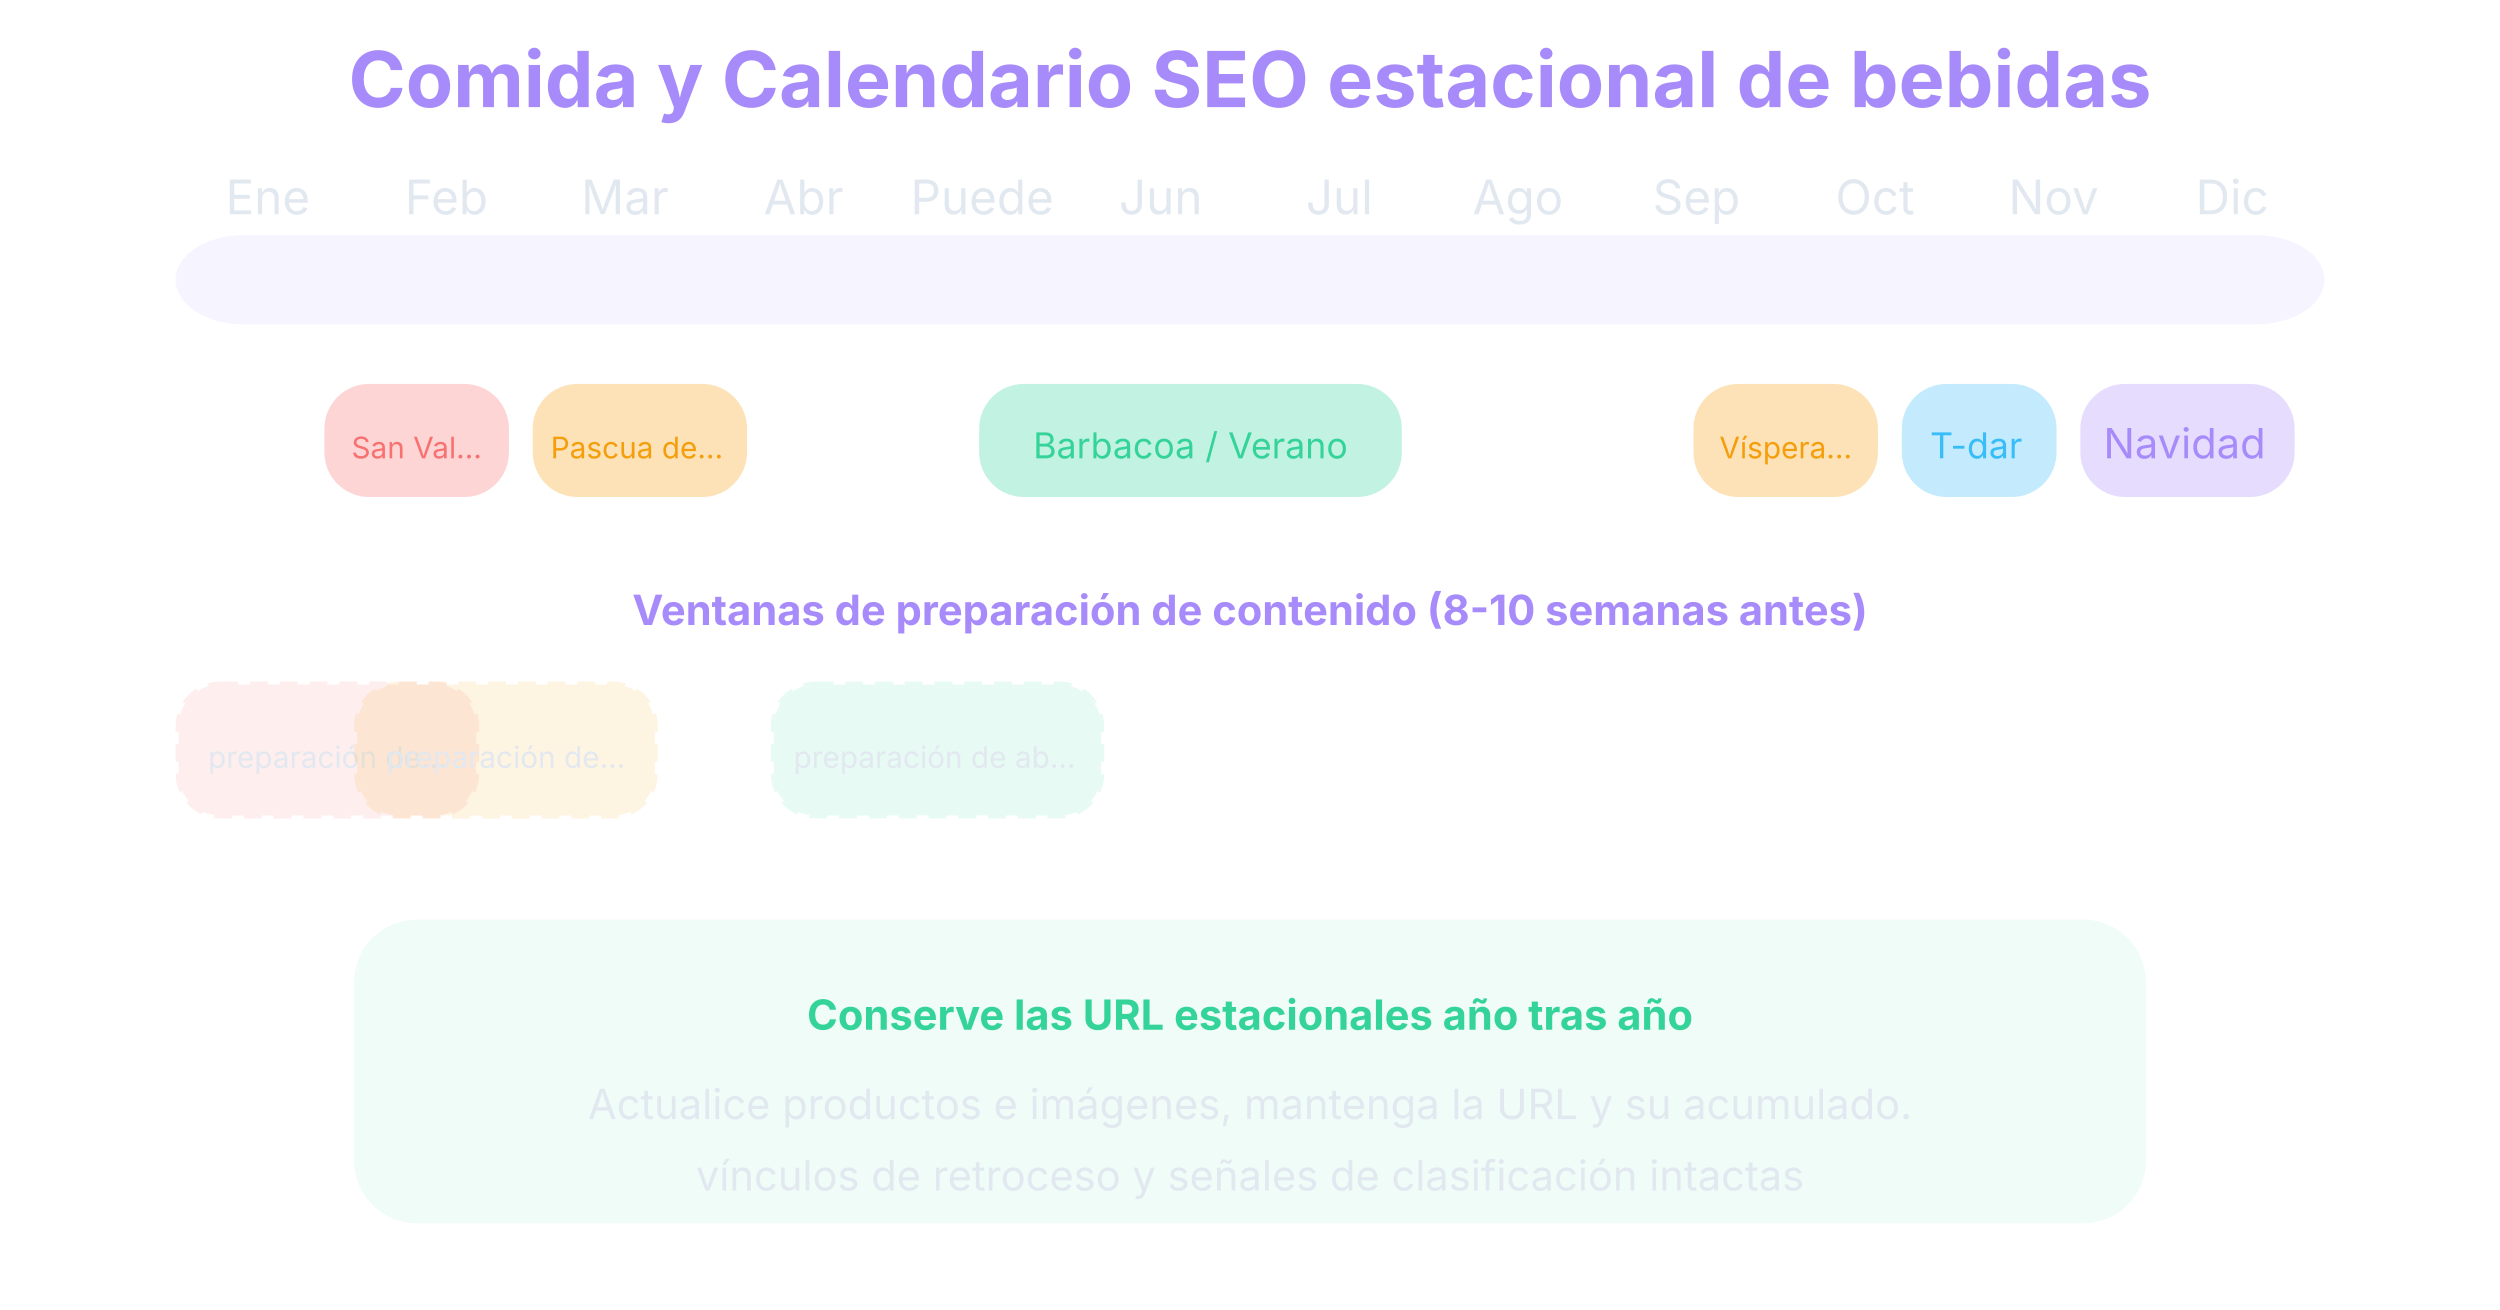
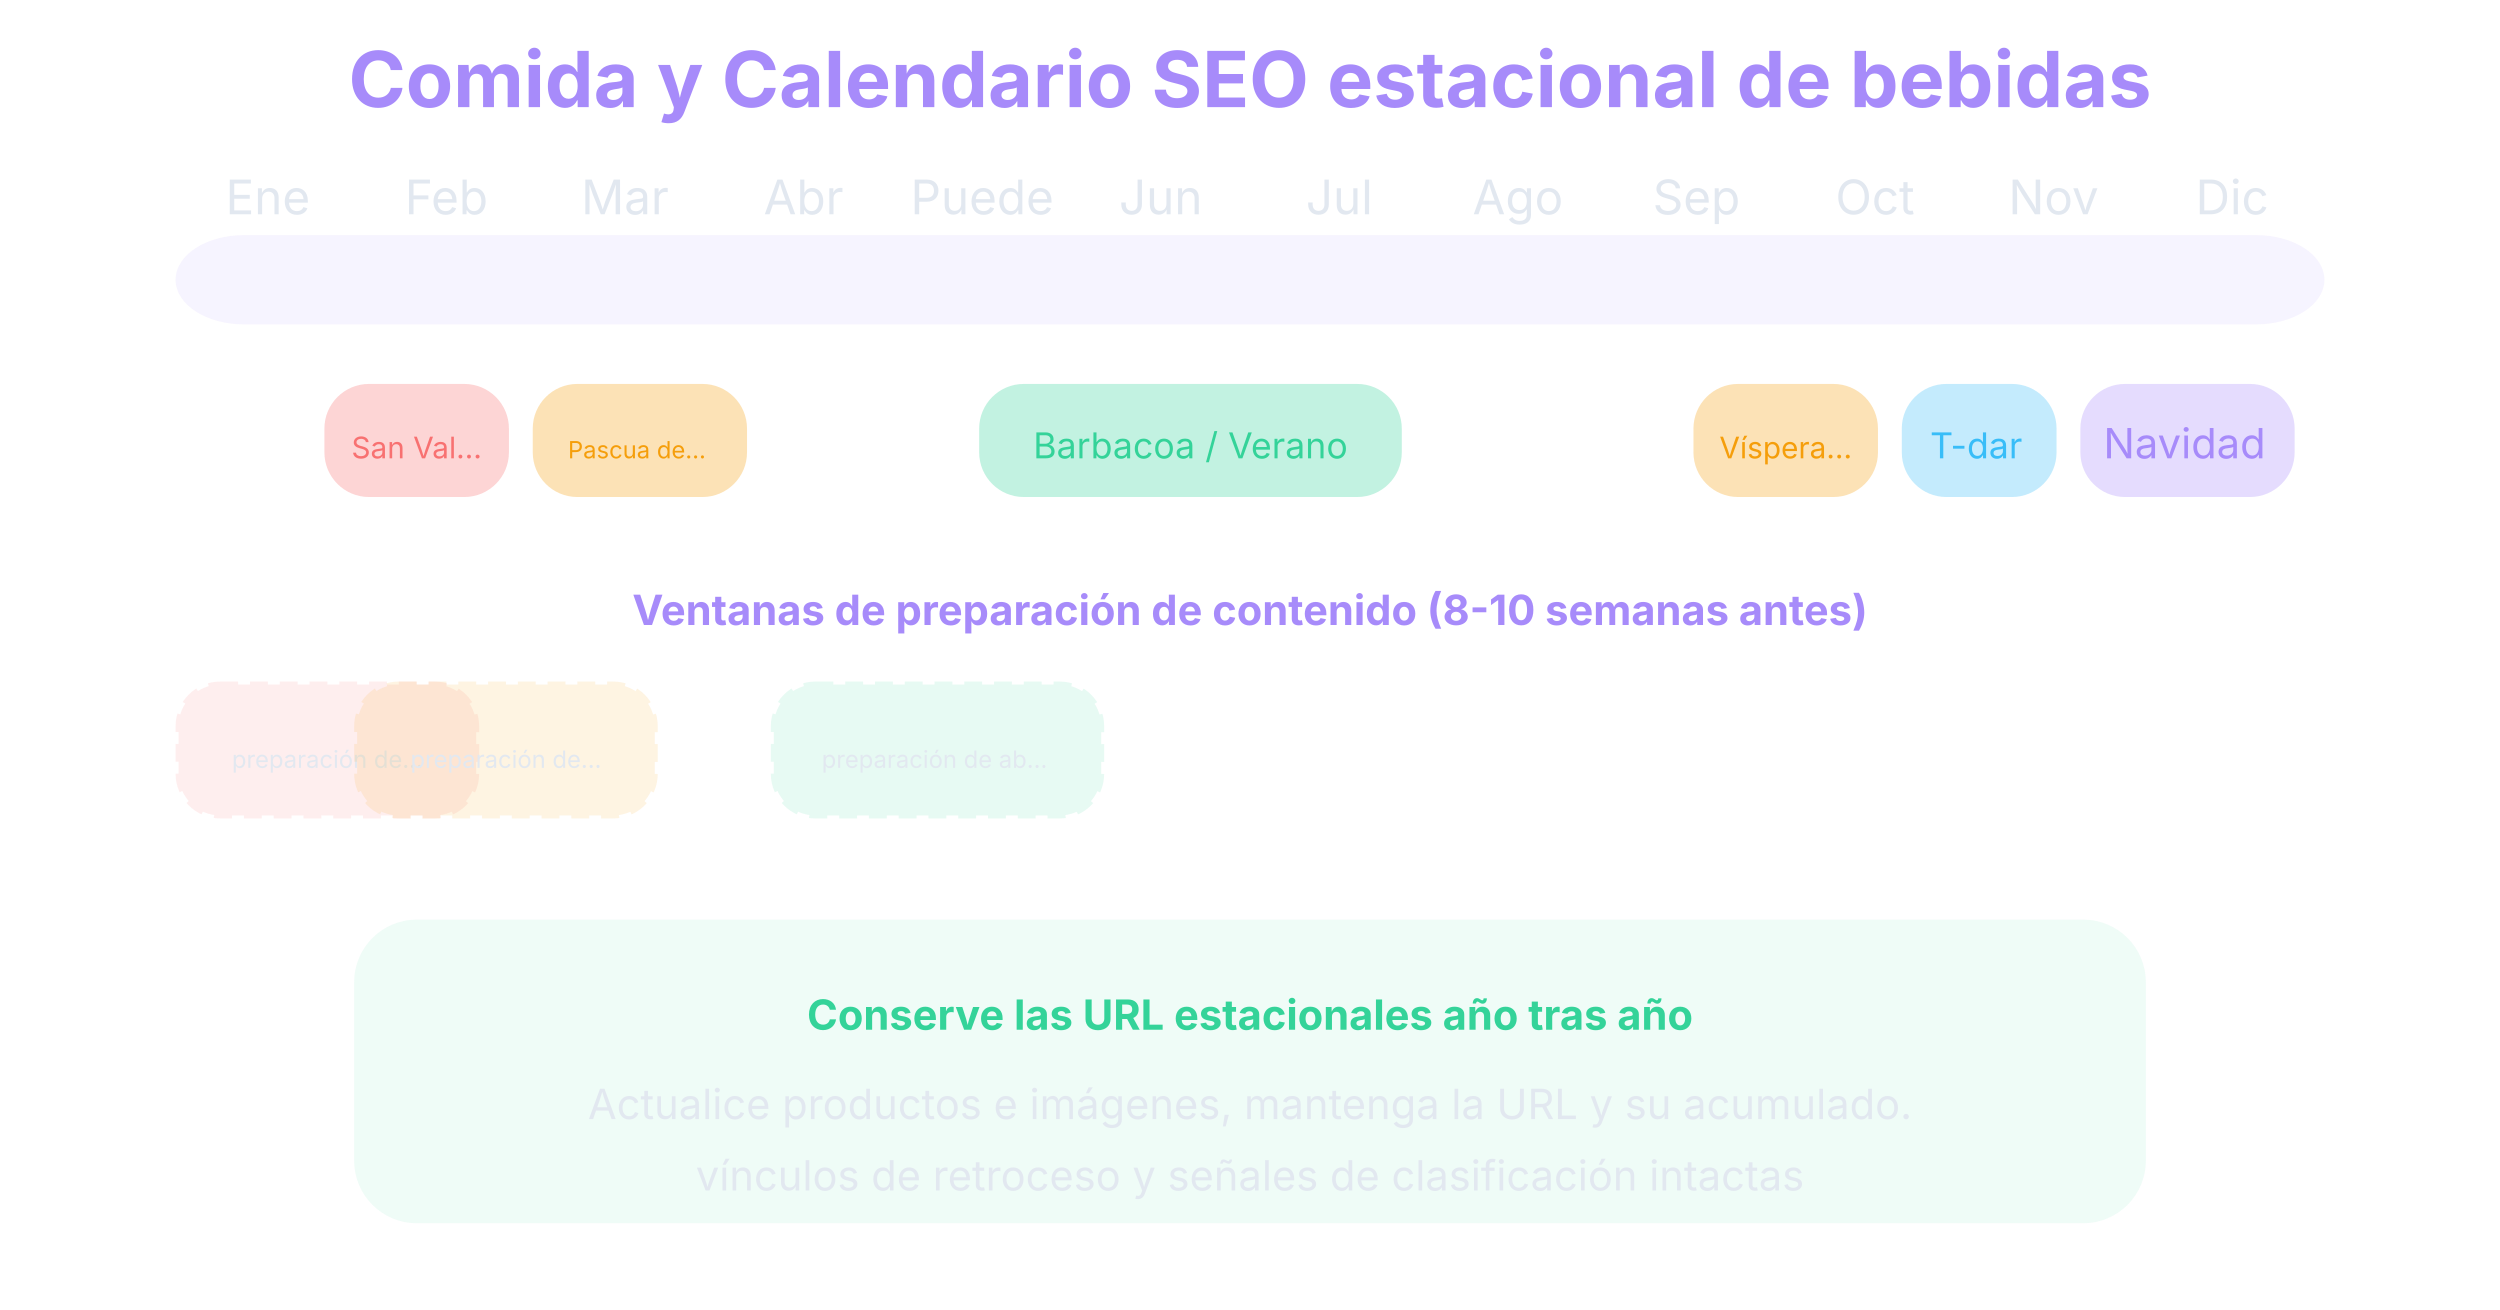
<svg xmlns="http://www.w3.org/2000/svg" viewBox="0 0 420 220" fill="none">
  <text x="210" y="18" text-anchor="middle" font-family="Inter, -apple-system, BlinkMacSystemFont, 'Segoe UI', Roboto, sans-serif" font-size="13" font-weight="bold" fill="#a78bfa">Comida y Calendario SEO estacional de bebidas</text>
  <rect x="30" y="40" width="360" height="14" rx="11" fill="#a78bfa" opacity="0.1" stroke="#a78bfa" stroke-width="1" />
  <text x="45" y="36" text-anchor="middle" font-family="Inter, -apple-system, BlinkMacSystemFont, 'Segoe UI', Roboto, sans-serif" font-size="8" fill="#e2e8f0">Ene</text>
  <text x="75" y="36" text-anchor="middle" font-family="Inter, -apple-system, BlinkMacSystemFont, 'Segoe UI', Roboto, sans-serif" font-size="8" fill="#e2e8f0">Feb</text>
  <text x="105" y="36" text-anchor="middle" font-family="Inter, -apple-system, BlinkMacSystemFont, 'Segoe UI', Roboto, sans-serif" font-size="8" fill="#e2e8f0">Mar</text>
  <text x="135" y="36" text-anchor="middle" font-family="Inter, -apple-system, BlinkMacSystemFont, 'Segoe UI', Roboto, sans-serif" font-size="8" fill="#e2e8f0">Abr</text>
  <text x="165" y="36" text-anchor="middle" font-family="Inter, -apple-system, BlinkMacSystemFont, 'Segoe UI', Roboto, sans-serif" font-size="8" fill="#e2e8f0">Puede</text>
  <text x="195" y="36" text-anchor="middle" font-family="Inter, -apple-system, BlinkMacSystemFont, 'Segoe UI', Roboto, sans-serif" font-size="8" fill="#e2e8f0">Jun</text>
  <text x="225" y="36" text-anchor="middle" font-family="Inter, -apple-system, BlinkMacSystemFont, 'Segoe UI', Roboto, sans-serif" font-size="8" fill="#e2e8f0">Jul</text>
  <text x="255" y="36" text-anchor="middle" font-family="Inter, -apple-system, BlinkMacSystemFont, 'Segoe UI', Roboto, sans-serif" font-size="8" fill="#e2e8f0">Ago</text>
  <text x="285" y="36" text-anchor="middle" font-family="Inter, -apple-system, BlinkMacSystemFont, 'Segoe UI', Roboto, sans-serif" font-size="8" fill="#e2e8f0">Sep</text>
  <text x="315" y="36" text-anchor="middle" font-family="Inter, -apple-system, BlinkMacSystemFont, 'Segoe UI', Roboto, sans-serif" font-size="8" fill="#e2e8f0">Oct</text>
  <text x="345" y="36" text-anchor="middle" font-family="Inter, -apple-system, BlinkMacSystemFont, 'Segoe UI', Roboto, sans-serif" font-size="8" fill="#e2e8f0">Nov</text>
  <text x="375" y="36" text-anchor="middle" font-family="Inter, -apple-system, BlinkMacSystemFont, 'Segoe UI', Roboto, sans-serif" font-size="8" fill="#e2e8f0">Dic</text>
  <rect x="55" y="65" width="30" height="18" rx="7" fill="#f87171" opacity="0.3" stroke="#f87171" stroke-width="1" />
  <text x="70" y="77" text-anchor="middle" font-family="Inter, -apple-system, BlinkMacSystemFont, 'Segoe UI', Roboto, sans-serif" font-size="5" fill="#f87171">San Val…</text>
  <rect x="90" y="65" width="35" height="18" rx="7" fill="#f59e0b" opacity="0.3" stroke="#f59e0b" stroke-width="1" />
-   <text x="107" y="77" text-anchor="middle" font-family="Inter, -apple-system, BlinkMacSystemFont, 'Segoe UI', Roboto, sans-serif" font-size="5" fill="#f59e0b">Pascua de…</text>
+   <text x="107" y="77" text-anchor="middle" font-family="Inter, -apple-system, BlinkMacSystemFont, 'Segoe UI', Roboto, sans-serif" font-size="4" fill="#f59e0b">Pascua de…</text>
  <rect x="165" y="65" width="70" height="18" rx="7" fill="#34d399" opacity="0.3" stroke="#34d399" stroke-width="1" />
  <text x="200" y="77" text-anchor="middle" font-family="Inter, -apple-system, BlinkMacSystemFont, 'Segoe UI', Roboto, sans-serif" font-size="6" fill="#34d399">Barbacoa / Verano</text>
  <rect x="285" y="65" width="30" height="18" rx="7" fill="#f59e0b" opacity="0.3" stroke="#f59e0b" stroke-width="1" />
  <text x="300" y="77" text-anchor="middle" font-family="Inter, -apple-system, BlinkMacSystemFont, 'Segoe UI', Roboto, sans-serif" font-size="5" fill="#f59e0b">Víspera…</text>
  <rect x="320" y="65" width="25" height="18" rx="7" fill="#38bdf8" opacity="0.3" stroke="#38bdf8" stroke-width="1" />
  <text x="332" y="77" text-anchor="middle" font-family="Inter, -apple-system, BlinkMacSystemFont, 'Segoe UI', Roboto, sans-serif" font-size="6" fill="#38bdf8">T-dar</text>
  <rect x="350" y="65" width="35" height="18" rx="7" fill="#a78bfa" opacity="0.3" stroke="#a78bfa" stroke-width="1" />
  <text x="367" y="77" text-anchor="middle" font-family="Inter, -apple-system, BlinkMacSystemFont, 'Segoe UI', Roboto, sans-serif" font-size="7" fill="#a78bfa">Navidad</text>
  <text x="210" y="105" text-anchor="middle" font-family="Inter, -apple-system, BlinkMacSystemFont, 'Segoe UI', Roboto, sans-serif" font-size="7" fill="#a78bfa" font-weight="bold">Ventanas de preparación de contenido (8-10 semanas antes)</text>
  <rect x="30" y="115" width="50" height="22" rx="7" fill="#f87171" opacity="0.12" stroke="#f87171" stroke-width="1" stroke-dasharray="3,2" />
-   <text x="55" y="129" text-anchor="middle" font-family="Inter, -apple-system, BlinkMacSystemFont, 'Segoe UI', Roboto, sans-serif" font-size="5" fill="#e2e8f0">preparación de…</text>
+   <text x="55" y="129" text-anchor="middle" font-family="Inter, -apple-system, BlinkMacSystemFont, 'Segoe UI', Roboto, sans-serif" font-size="4" fill="#e2e8f0">preparación de…</text>
  <rect x="60" y="115" width="50" height="22" rx="7" fill="#f59e0b" opacity="0.12" stroke="#f59e0b" stroke-width="1" stroke-dasharray="3,2" />
-   <text x="85" y="129" text-anchor="middle" font-family="Inter, -apple-system, BlinkMacSystemFont, 'Segoe UI', Roboto, sans-serif" font-size="5" fill="#e2e8f0">preparación de…</text>
+   <text x="85" y="129" text-anchor="middle" font-family="Inter, -apple-system, BlinkMacSystemFont, 'Segoe UI', Roboto, sans-serif" font-size="4" fill="#e2e8f0">preparación de…</text>
  <rect x="130" y="115" width="55" height="22" rx="7" fill="#34d399" opacity="0.12" stroke="#34d399" stroke-width="1" stroke-dasharray="3,2" />
-   <text x="157" y="129" text-anchor="middle" font-family="Inter, -apple-system, BlinkMacSystemFont, 'Segoe UI', Roboto, sans-serif" font-size="5" fill="#e2e8f0">preparación de ab…</text>
+   <text x="157" y="129" text-anchor="middle" font-family="Inter, -apple-system, BlinkMacSystemFont, 'Segoe UI', Roboto, sans-serif" font-size="4" fill="#e2e8f0">preparación de ab…</text>
  <rect x="60" y="155" width="300" height="50" rx="10" fill="#34d399" opacity="0.08" stroke="#34d399" stroke-width="1" />
  <text x="210" y="173" text-anchor="middle" font-family="Inter, -apple-system, BlinkMacSystemFont, 'Segoe UI', Roboto, sans-serif" font-size="7" fill="#34d399" font-weight="bold">Conserve las URL estacionales año tras año</text>
  <text x="210" y="188" text-anchor="middle" font-family="Inter, -apple-system, BlinkMacSystemFont, 'Segoe UI', Roboto, sans-serif" font-size="7" fill="#e2e8f0">Actualice productos e imágenes, mantenga la URL y su acumulado.</text>
  <text x="210" y="200" text-anchor="middle" font-family="Inter, -apple-system, BlinkMacSystemFont, 'Segoe UI', Roboto, sans-serif" font-size="7" fill="#e2e8f0">vínculos de retroceso y señales de clasificación intactas</text>
</svg>
